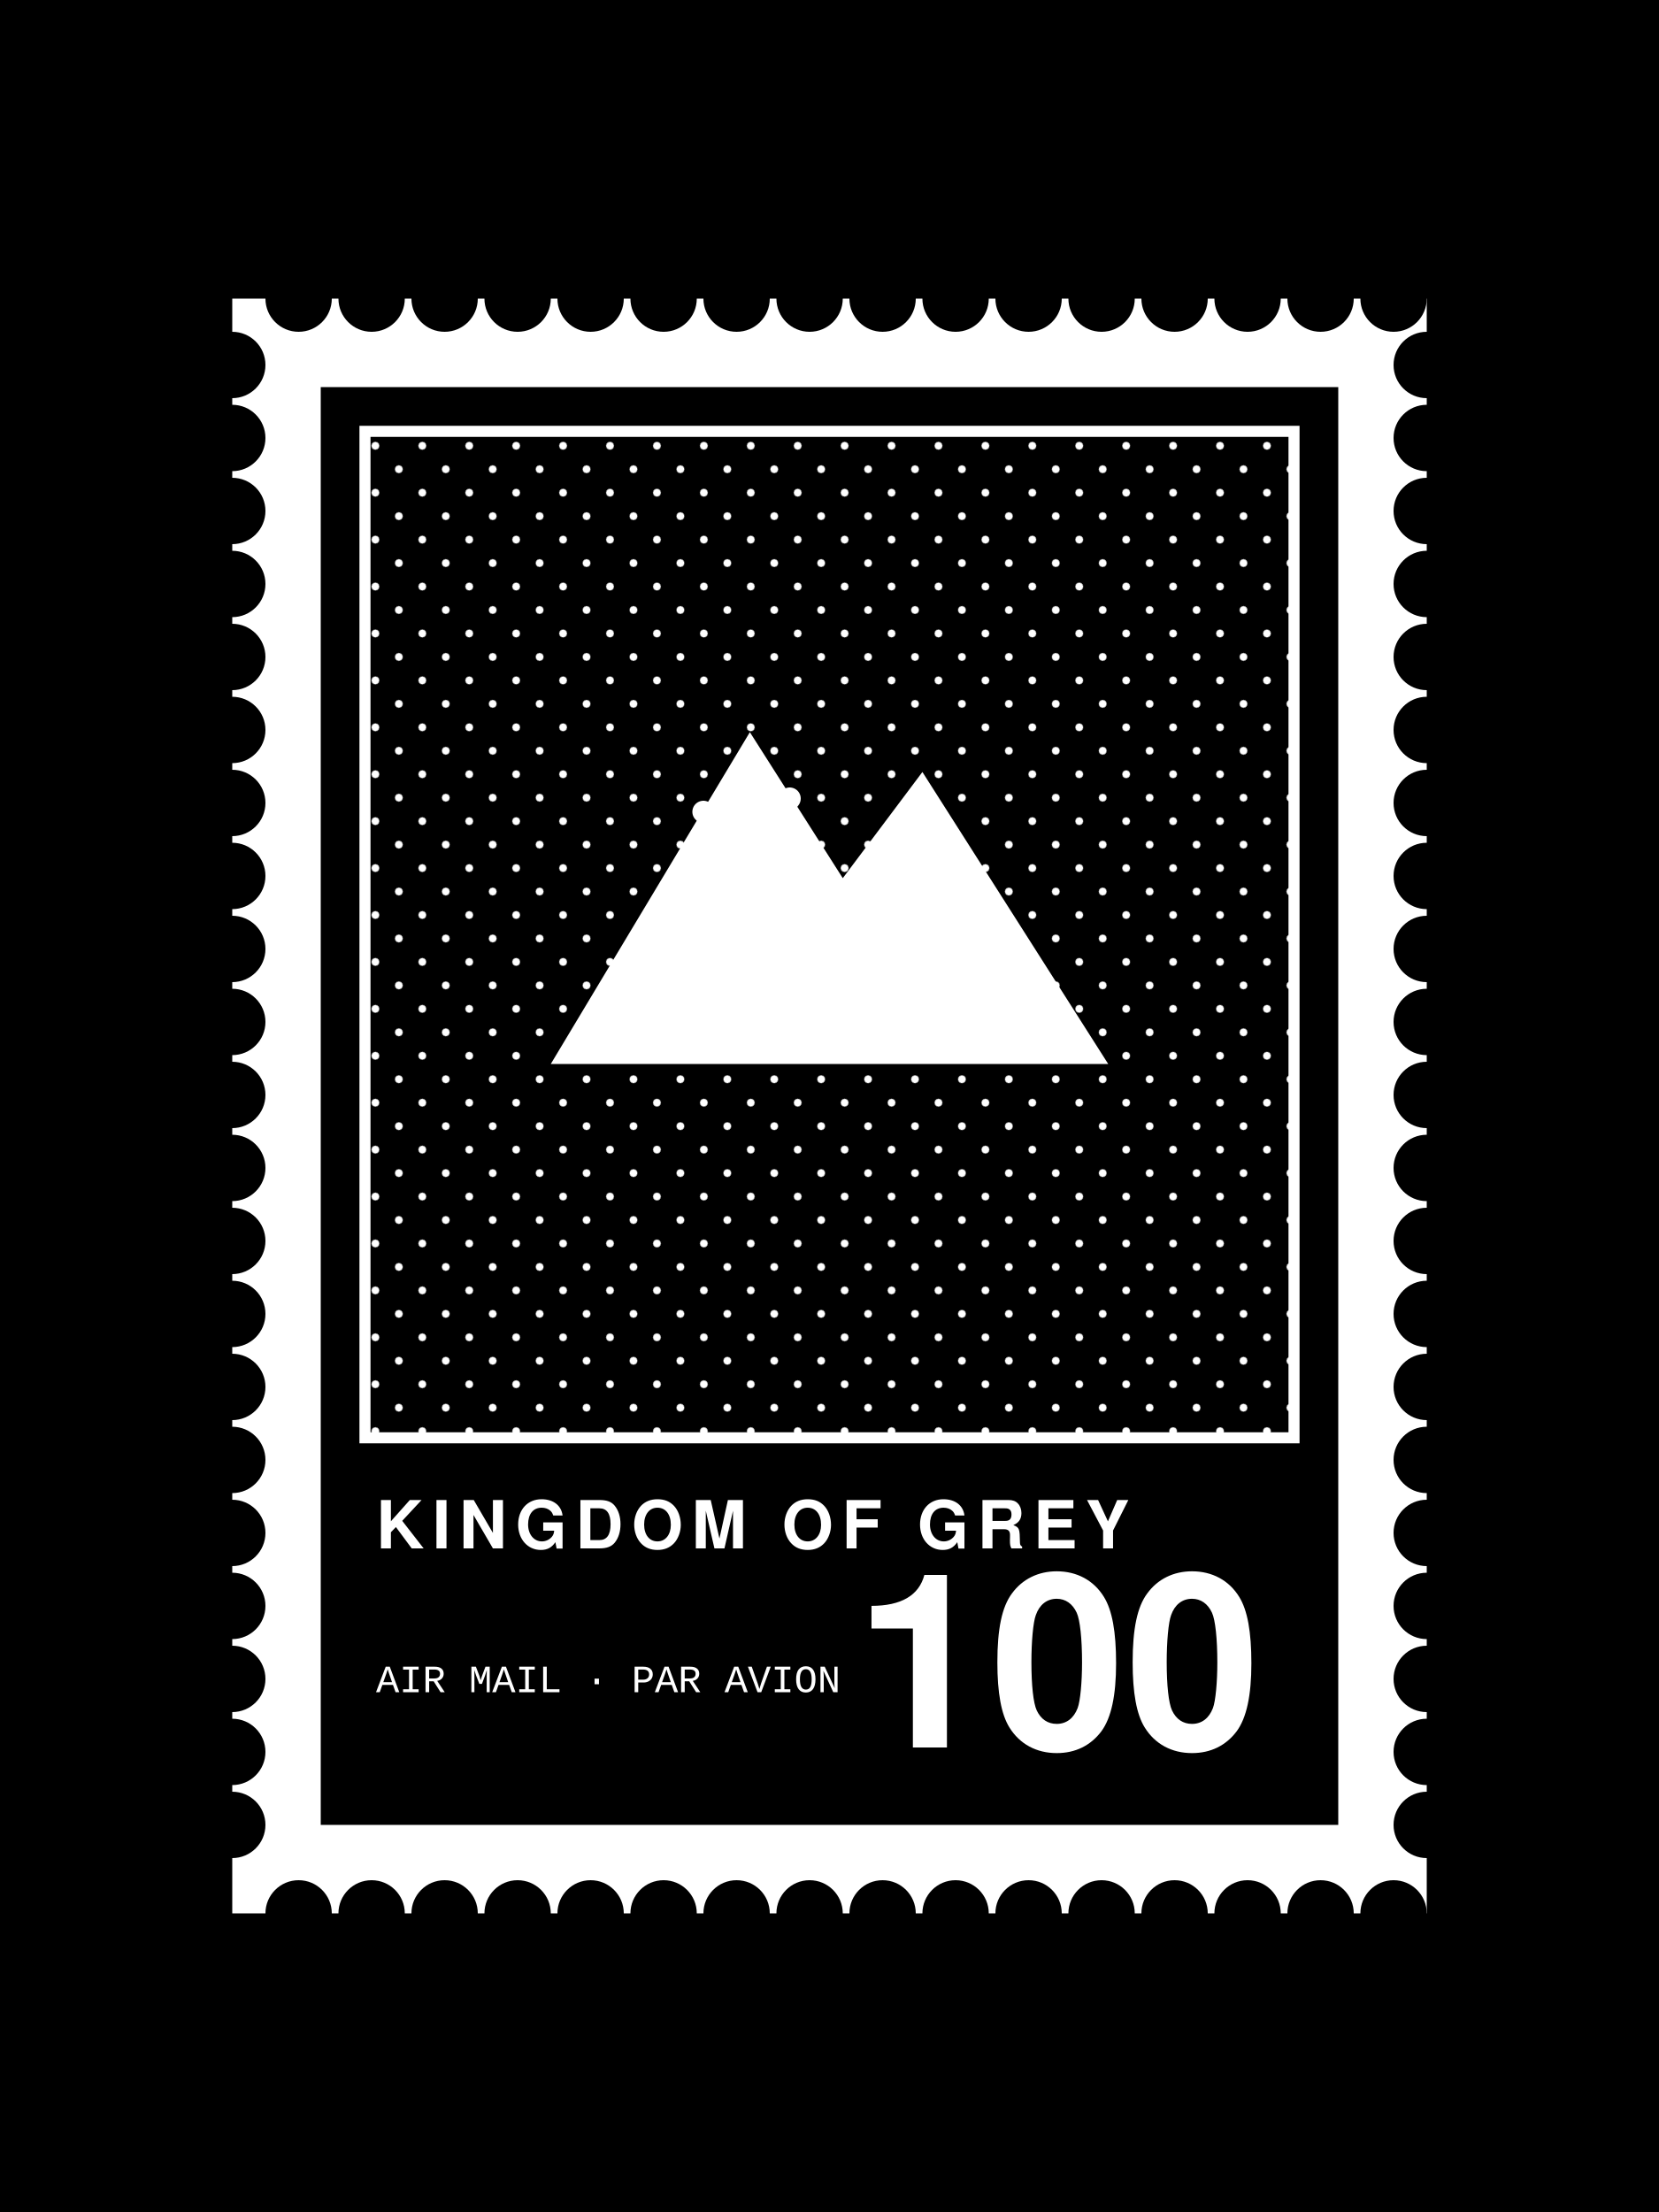
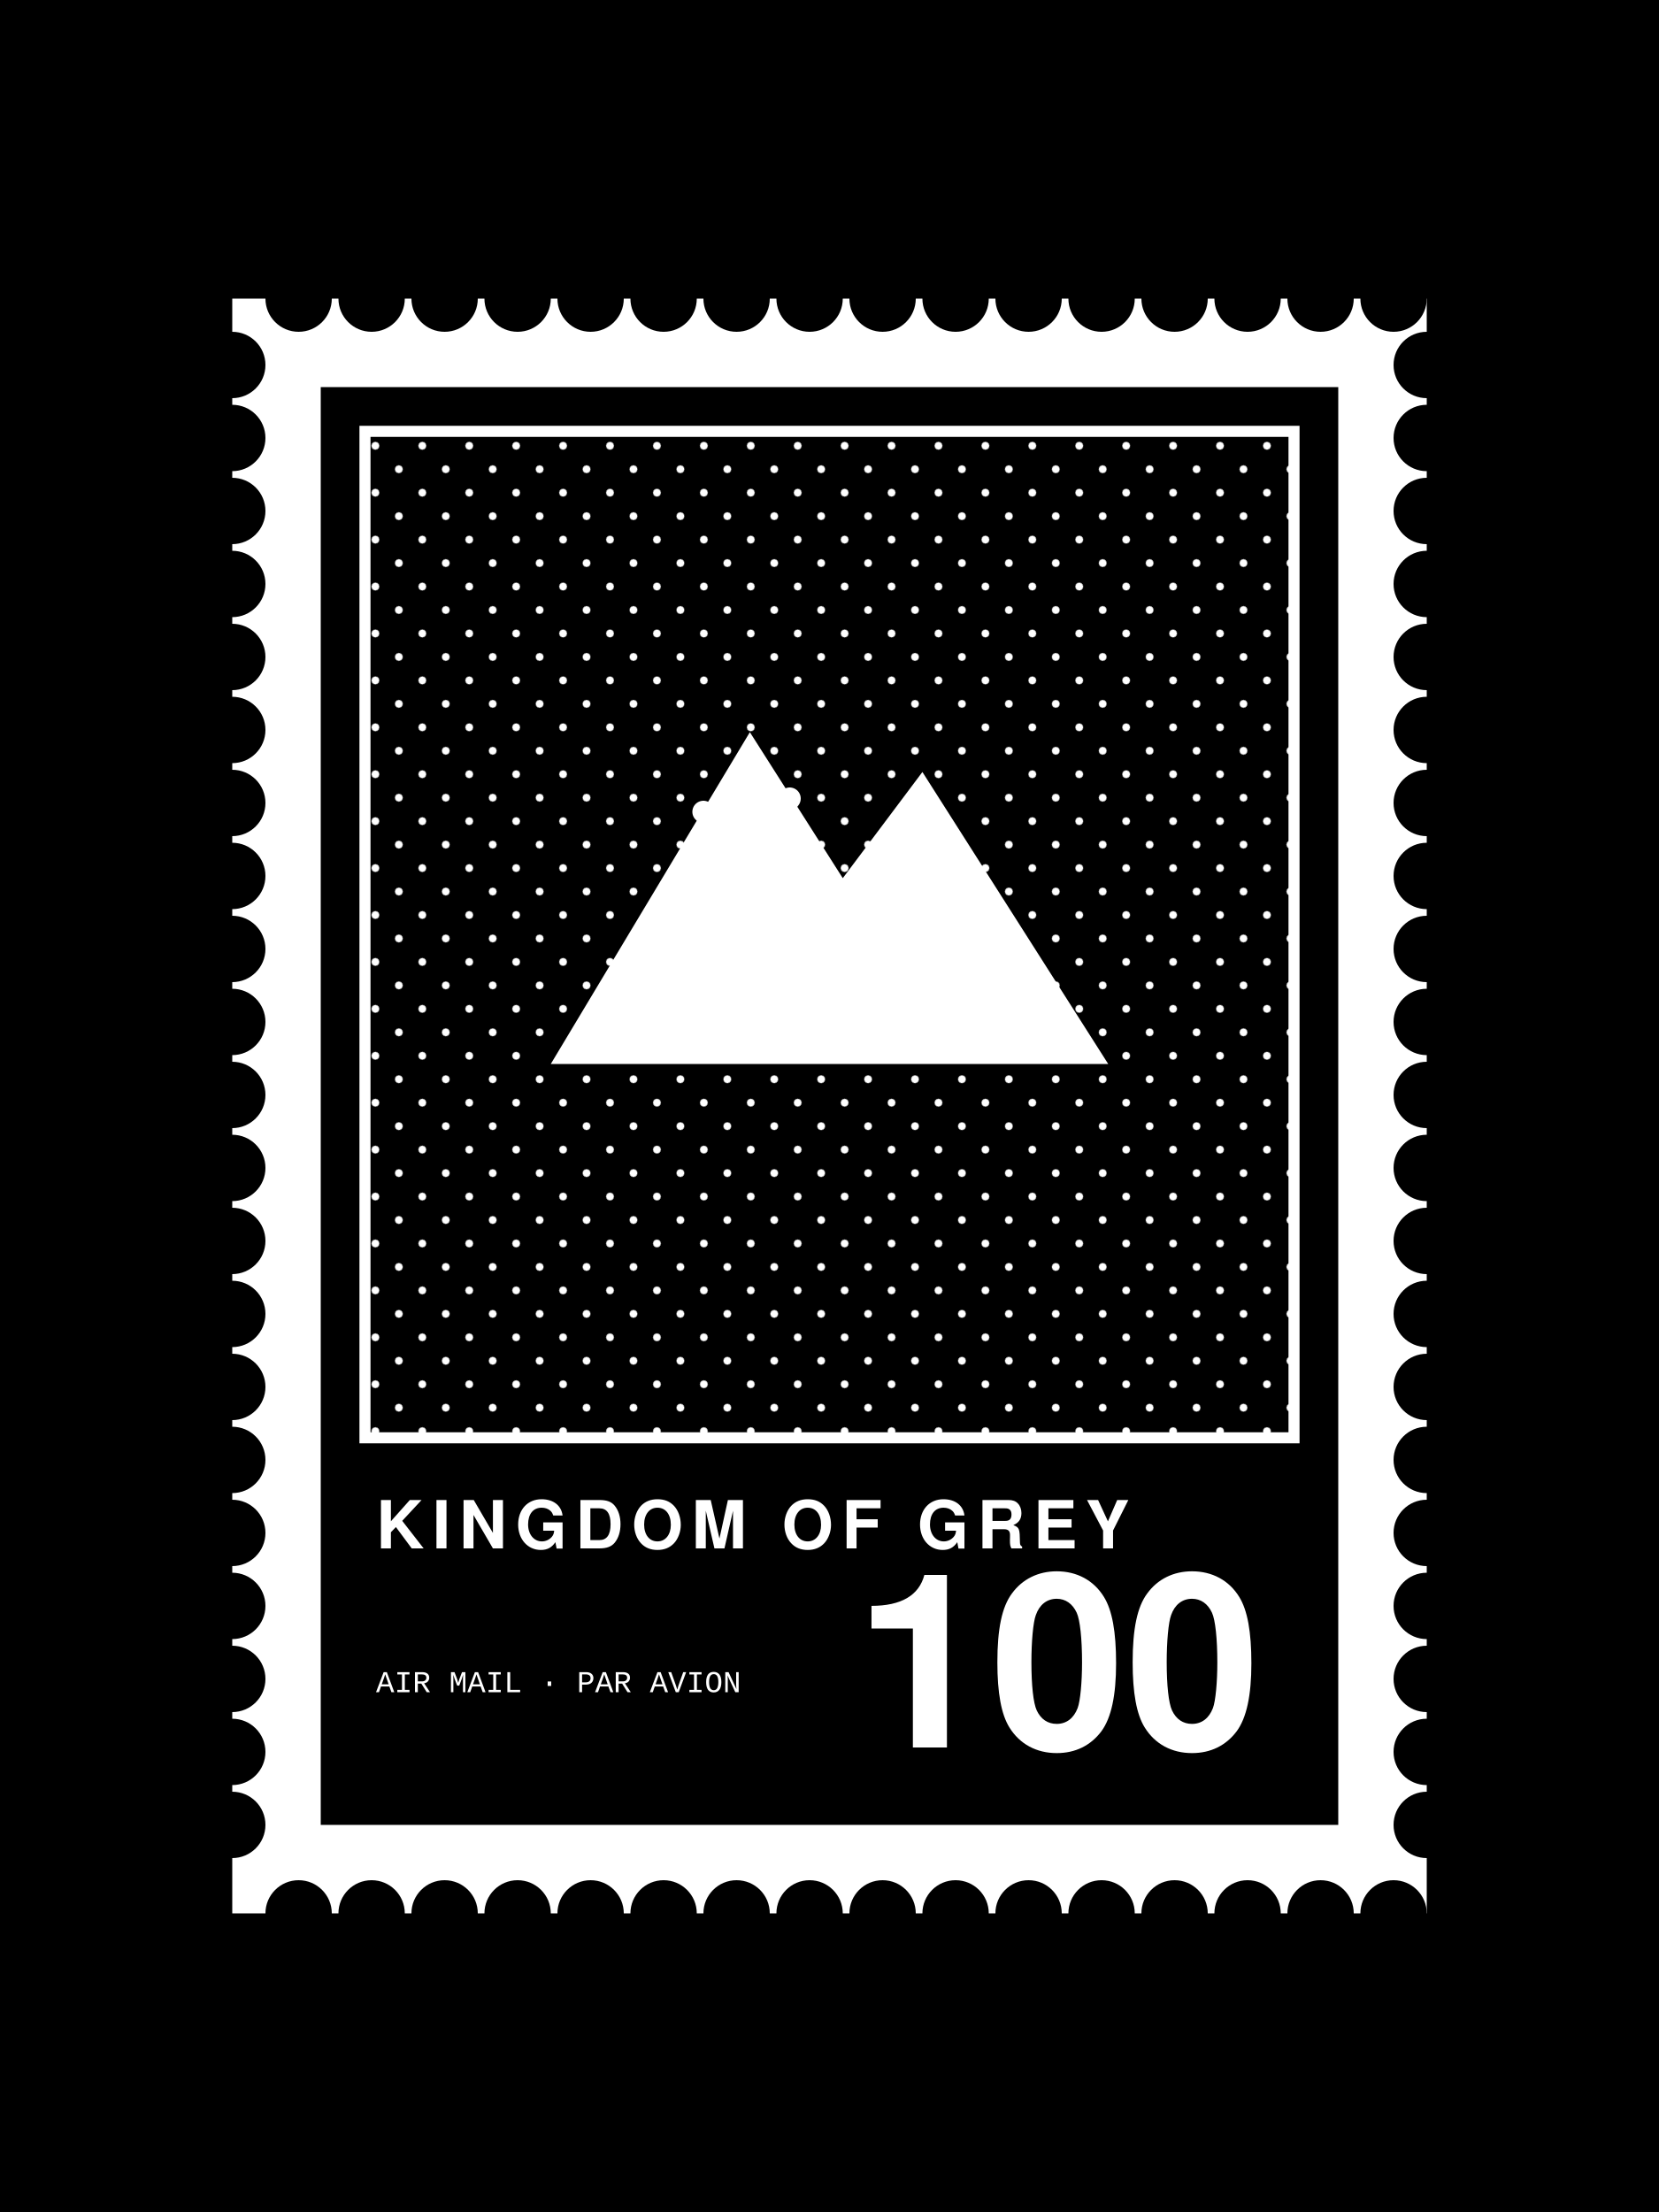
<svg xmlns="http://www.w3.org/2000/svg" viewBox="0 0 300 400" width="300" height="400">
  <rect width="300" height="400" fill="#000000" />
  <defs>
    <pattern id="t1" width="6" height="6" patternUnits="userSpaceOnUse" patternTransform="rotate(45)">
      <circle cx="3" cy="3" r="0.7" fill="#FFFFFF" />
    </pattern>
    <pattern id="t2" width="6" height="6" patternUnits="userSpaceOnUse" patternTransform="rotate(45)">
      <circle cx="3" cy="3" r="1.15" fill="#FFFFFF" />
    </pattern>
    <pattern id="t3" width="6" height="6" patternUnits="userSpaceOnUse" patternTransform="rotate(45)">
      <circle cx="3" cy="3" r="1.6" fill="#FFFFFF" />
    </pattern>
    <pattern id="t4" width="6" height="6" patternUnits="userSpaceOnUse" patternTransform="rotate(45)">
      <circle cx="3" cy="3" r="2.1" fill="#FFFFFF" />
    </pattern>
    <pattern id="t5" width="6" height="6" patternUnits="userSpaceOnUse" patternTransform="rotate(45)">
      <circle cx="3" cy="3" r="2.6" fill="#FFFFFF" />
    </pattern>
    <pattern id="l1" width="5" height="5" patternUnits="userSpaceOnUse" patternTransform="rotate(-35)">
      <rect width="0.8" height="5" fill="#FFFFFF" />
    </pattern>
    <pattern id="l2" width="5" height="5" patternUnits="userSpaceOnUse" patternTransform="rotate(-35)">
      <rect width="1.6" height="5" fill="#FFFFFF" />
    </pattern>
    <pattern id="l3" width="5" height="5" patternUnits="userSpaceOnUse" patternTransform="rotate(-35)">
      <rect width="2.6" height="5" fill="#FFFFFF" />
    </pattern>
  </defs>
  <rect x="42" y="54" width="216" height="292" fill="#FFFFFF" />
  <g fill="#000000">
    <circle cx="54" cy="54" r="6" />
    <circle cx="54" cy="346" r="6" />
    <circle cx="67.2" cy="54" r="6" />
    <circle cx="67.2" cy="346" r="6" />
    <circle cx="80.4" cy="54" r="6" />
    <circle cx="80.4" cy="346" r="6" />
    <circle cx="93.6" cy="54" r="6" />
    <circle cx="93.6" cy="346" r="6" />
    <circle cx="106.8" cy="54" r="6" />
    <circle cx="106.8" cy="346" r="6" />
    <circle cx="120" cy="54" r="6" />
    <circle cx="120" cy="346" r="6" />
    <circle cx="133.2" cy="54" r="6" />
    <circle cx="133.2" cy="346" r="6" />
    <circle cx="146.4" cy="54" r="6" />
    <circle cx="146.4" cy="346" r="6" />
    <circle cx="159.6" cy="54" r="6" />
    <circle cx="159.6" cy="346" r="6" />
    <circle cx="172.8" cy="54" r="6" />
    <circle cx="172.8" cy="346" r="6" />
    <circle cx="186" cy="54" r="6" />
    <circle cx="186" cy="346" r="6" />
    <circle cx="199.2" cy="54" r="6" />
    <circle cx="199.2" cy="346" r="6" />
    <circle cx="212.4" cy="54" r="6" />
    <circle cx="212.4" cy="346" r="6" />
    <circle cx="225.6" cy="54" r="6" />
    <circle cx="225.6" cy="346" r="6" />
    <circle cx="238.8" cy="54" r="6" />
    <circle cx="238.8" cy="346" r="6" />
    <circle cx="252" cy="54" r="6" />
    <circle cx="252" cy="346" r="6" />
    <circle cx="42" cy="66" r="6" />
    <circle cx="258" cy="66" r="6" />
    <circle cx="42" cy="79.2" r="6" />
    <circle cx="258" cy="79.2" r="6" />
    <circle cx="42" cy="92.4" r="6" />
    <circle cx="258" cy="92.4" r="6" />
    <circle cx="42" cy="105.6" r="6" />
    <circle cx="258" cy="105.6" r="6" />
    <circle cx="42" cy="118.8" r="6" />
    <circle cx="258" cy="118.8" r="6" />
    <circle cx="42" cy="132" r="6" />
    <circle cx="258" cy="132" r="6" />
    <circle cx="42" cy="145.2" r="6" />
    <circle cx="258" cy="145.2" r="6" />
    <circle cx="42" cy="158.4" r="6" />
    <circle cx="258" cy="158.4" r="6" />
    <circle cx="42" cy="171.6" r="6" />
    <circle cx="258" cy="171.6" r="6" />
    <circle cx="42" cy="184.8" r="6" />
    <circle cx="258" cy="184.8" r="6" />
    <circle cx="42" cy="198" r="6" />
    <circle cx="258" cy="198" r="6" />
    <circle cx="42" cy="211.2" r="6" />
    <circle cx="258" cy="211.2" r="6" />
    <circle cx="42" cy="224.4" r="6" />
    <circle cx="258" cy="224.4" r="6" />
    <circle cx="42" cy="237.6" r="6" />
    <circle cx="258" cy="237.6" r="6" />
    <circle cx="42" cy="250.8" r="6" />
    <circle cx="258" cy="250.8" r="6" />
    <circle cx="42" cy="264" r="6" />
    <circle cx="258" cy="264" r="6" />
    <circle cx="42" cy="277.2" r="6" />
    <circle cx="258" cy="277.2" r="6" />
    <circle cx="42" cy="290.4" r="6" />
    <circle cx="258" cy="290.4" r="6" />
    <circle cx="42" cy="303.6" r="6" />
    <circle cx="258" cy="303.6" r="6" />
    <circle cx="42" cy="316.8" r="6" />
    <circle cx="258" cy="316.8" r="6" />
    <circle cx="42" cy="330" r="6" />
    <circle cx="258" cy="330" r="6" />
  </g>
  <rect x="58" y="70" width="184" height="260" fill="#000000" />
  <rect x="66" y="78" width="168" height="182" fill="url(#t1)" stroke="#FFFFFF" stroke-width="2" />
  <g transform="translate(90 94) scale(1.2)">
    <path d="M8 82 L38 32 L52 54 L64 38 L92 82 Z" fill="#FFFFFF" />
    <path d="M31 44 L38 50 L44 42" fill="none" stroke="#FFFFFF" stroke-width="4" vector-effect="non-scaling-stroke" stroke-linecap="round" stroke-linejoin="round" />
  </g>
  <text x="228" y="316" font-size="44" font-weight="900" text-anchor="end" font-family="Helvetica, Arial, sans-serif" fill="#FFFFFF">100</text>
  <text x="68" y="280" font-size="12" font-weight="700" letter-spacing="1.5" text-anchor="start" font-family="Helvetica, Arial, sans-serif" fill="#FFFFFF">KINGDOM OF GREY</text>
-   <text x="68" y="306" font-size="7" font-weight="400" text-anchor="start" font-family="'Courier New', Courier, monospace" fill="#FFFFFF" textLength="69" lengthAdjust="spacingAndGlyphs">AIR MAIL · PAR AVION</text>
+   <text x="68" y="306" font-size="5.5" font-weight="400" text-anchor="start" font-family="'Courier New', Courier, monospace" fill="#FFFFFF">AIR MAIL · PAR AVION</text>
</svg>
